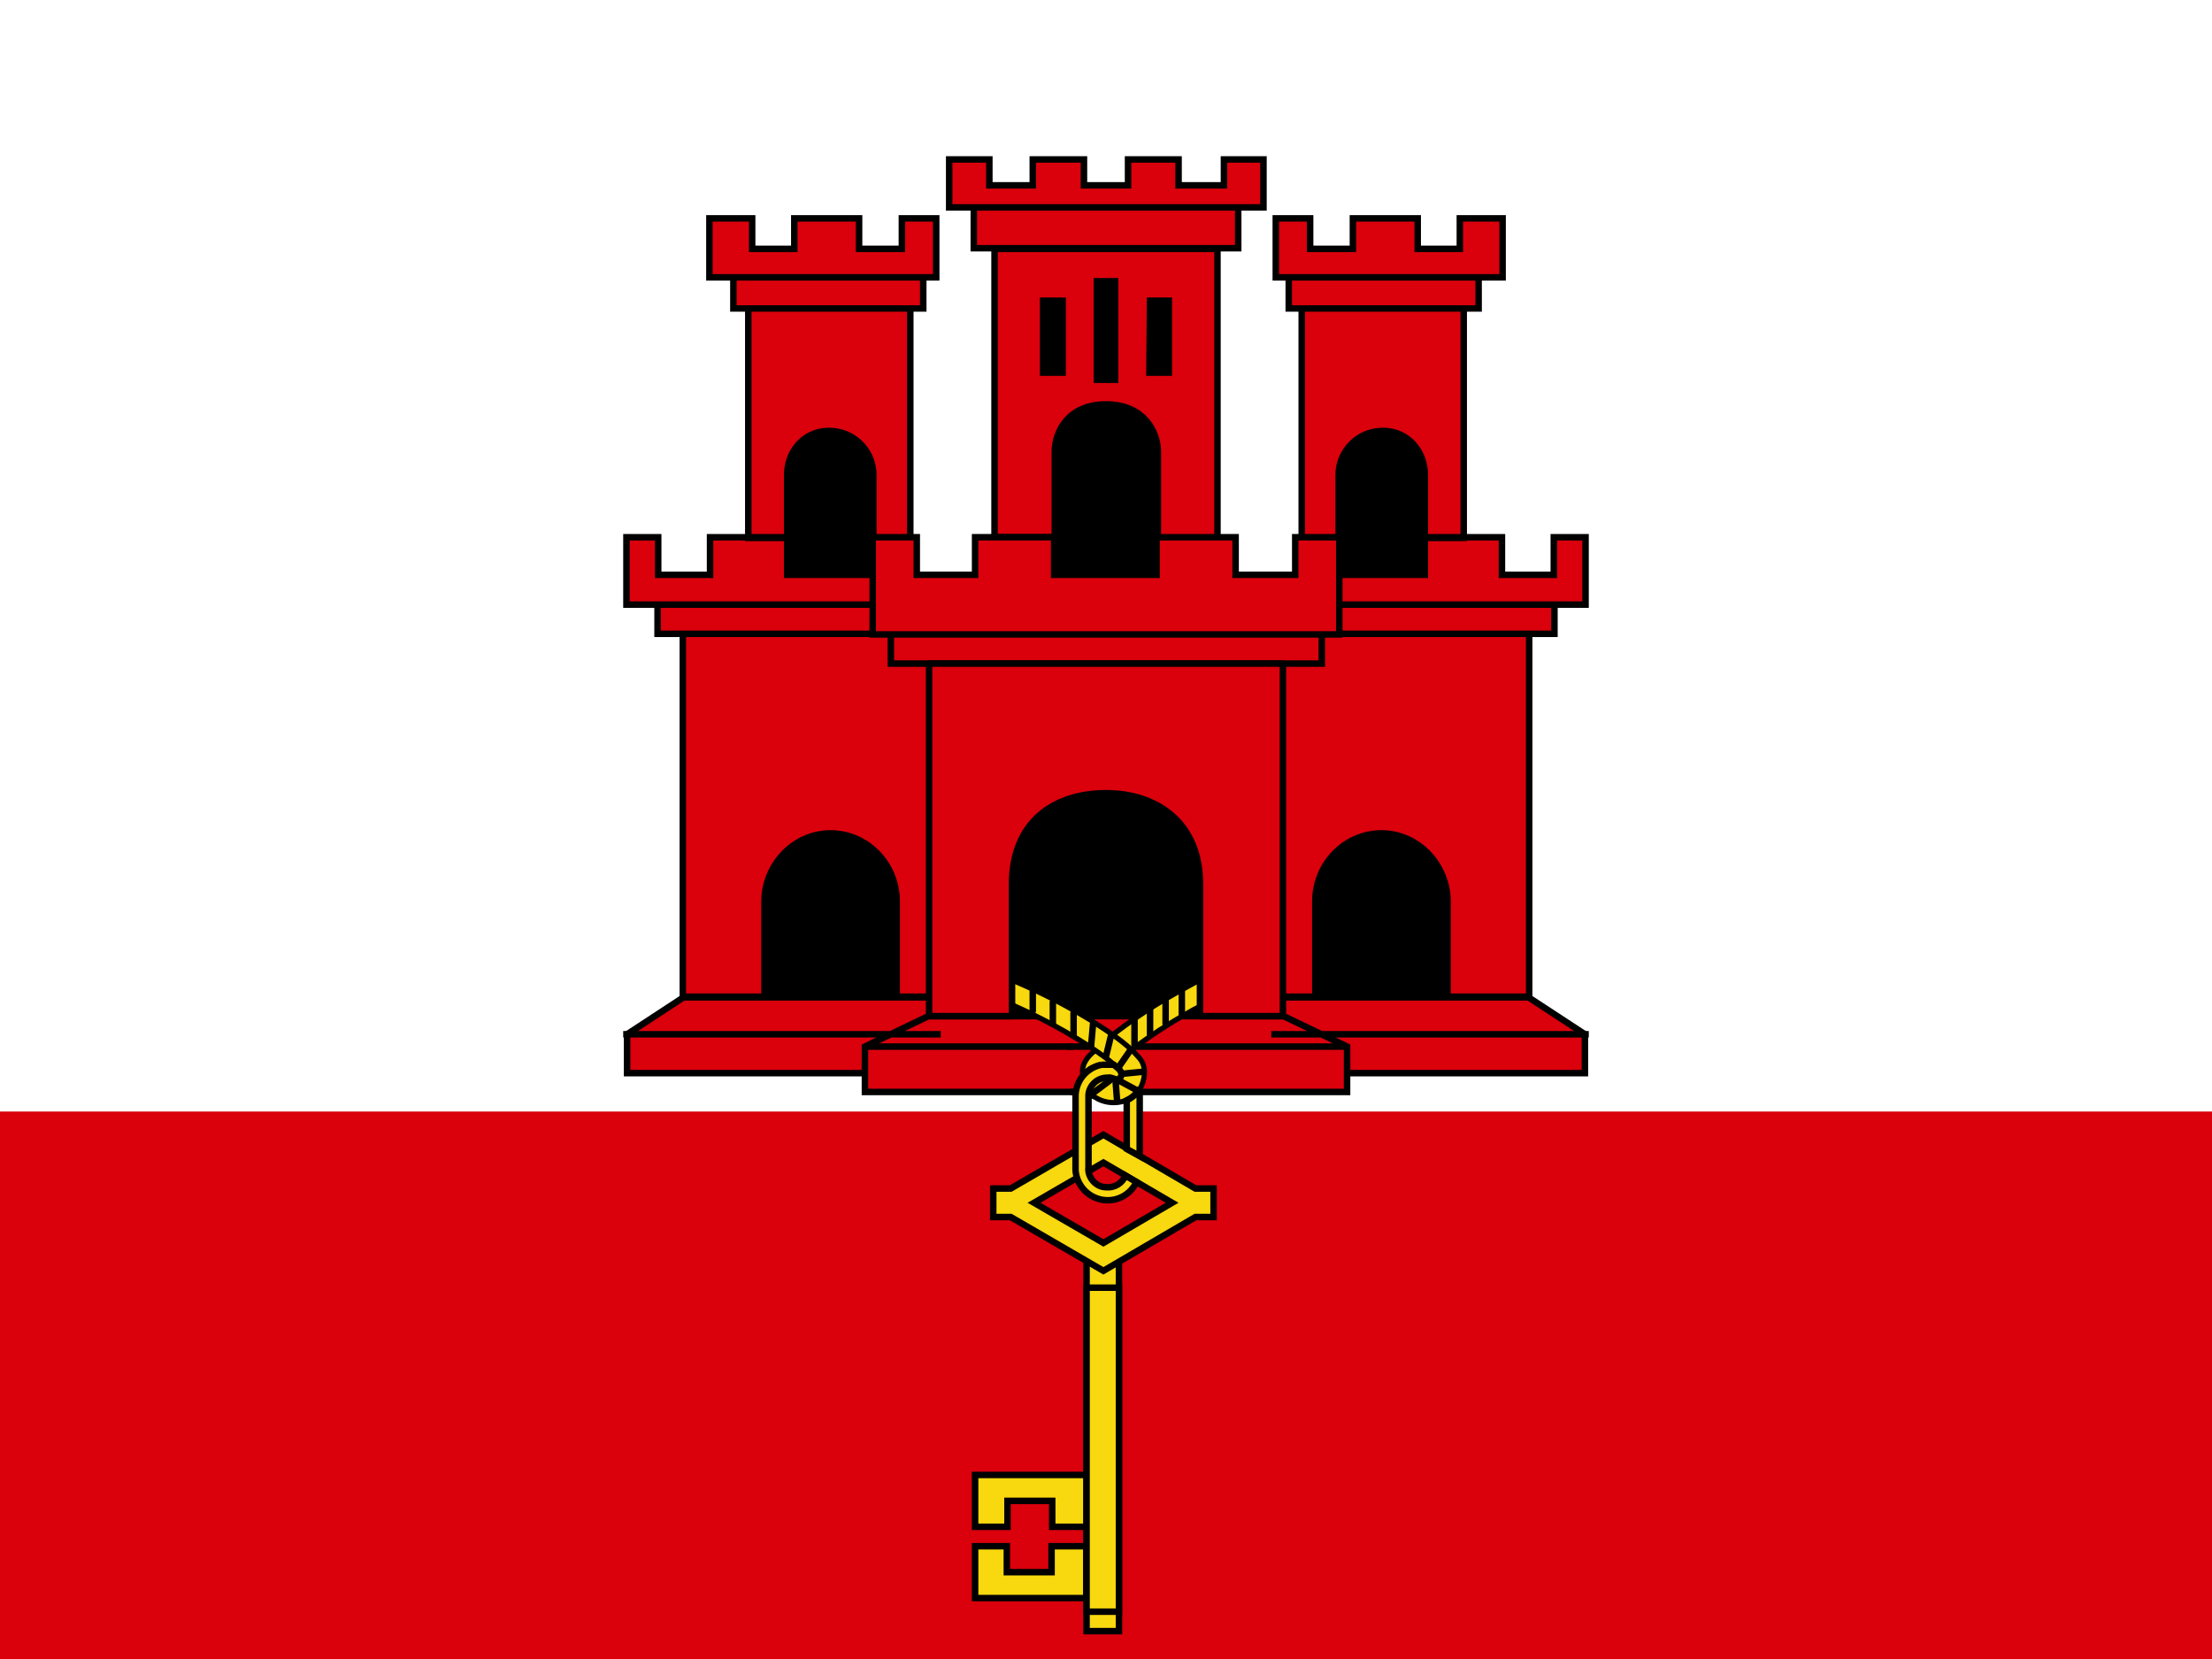
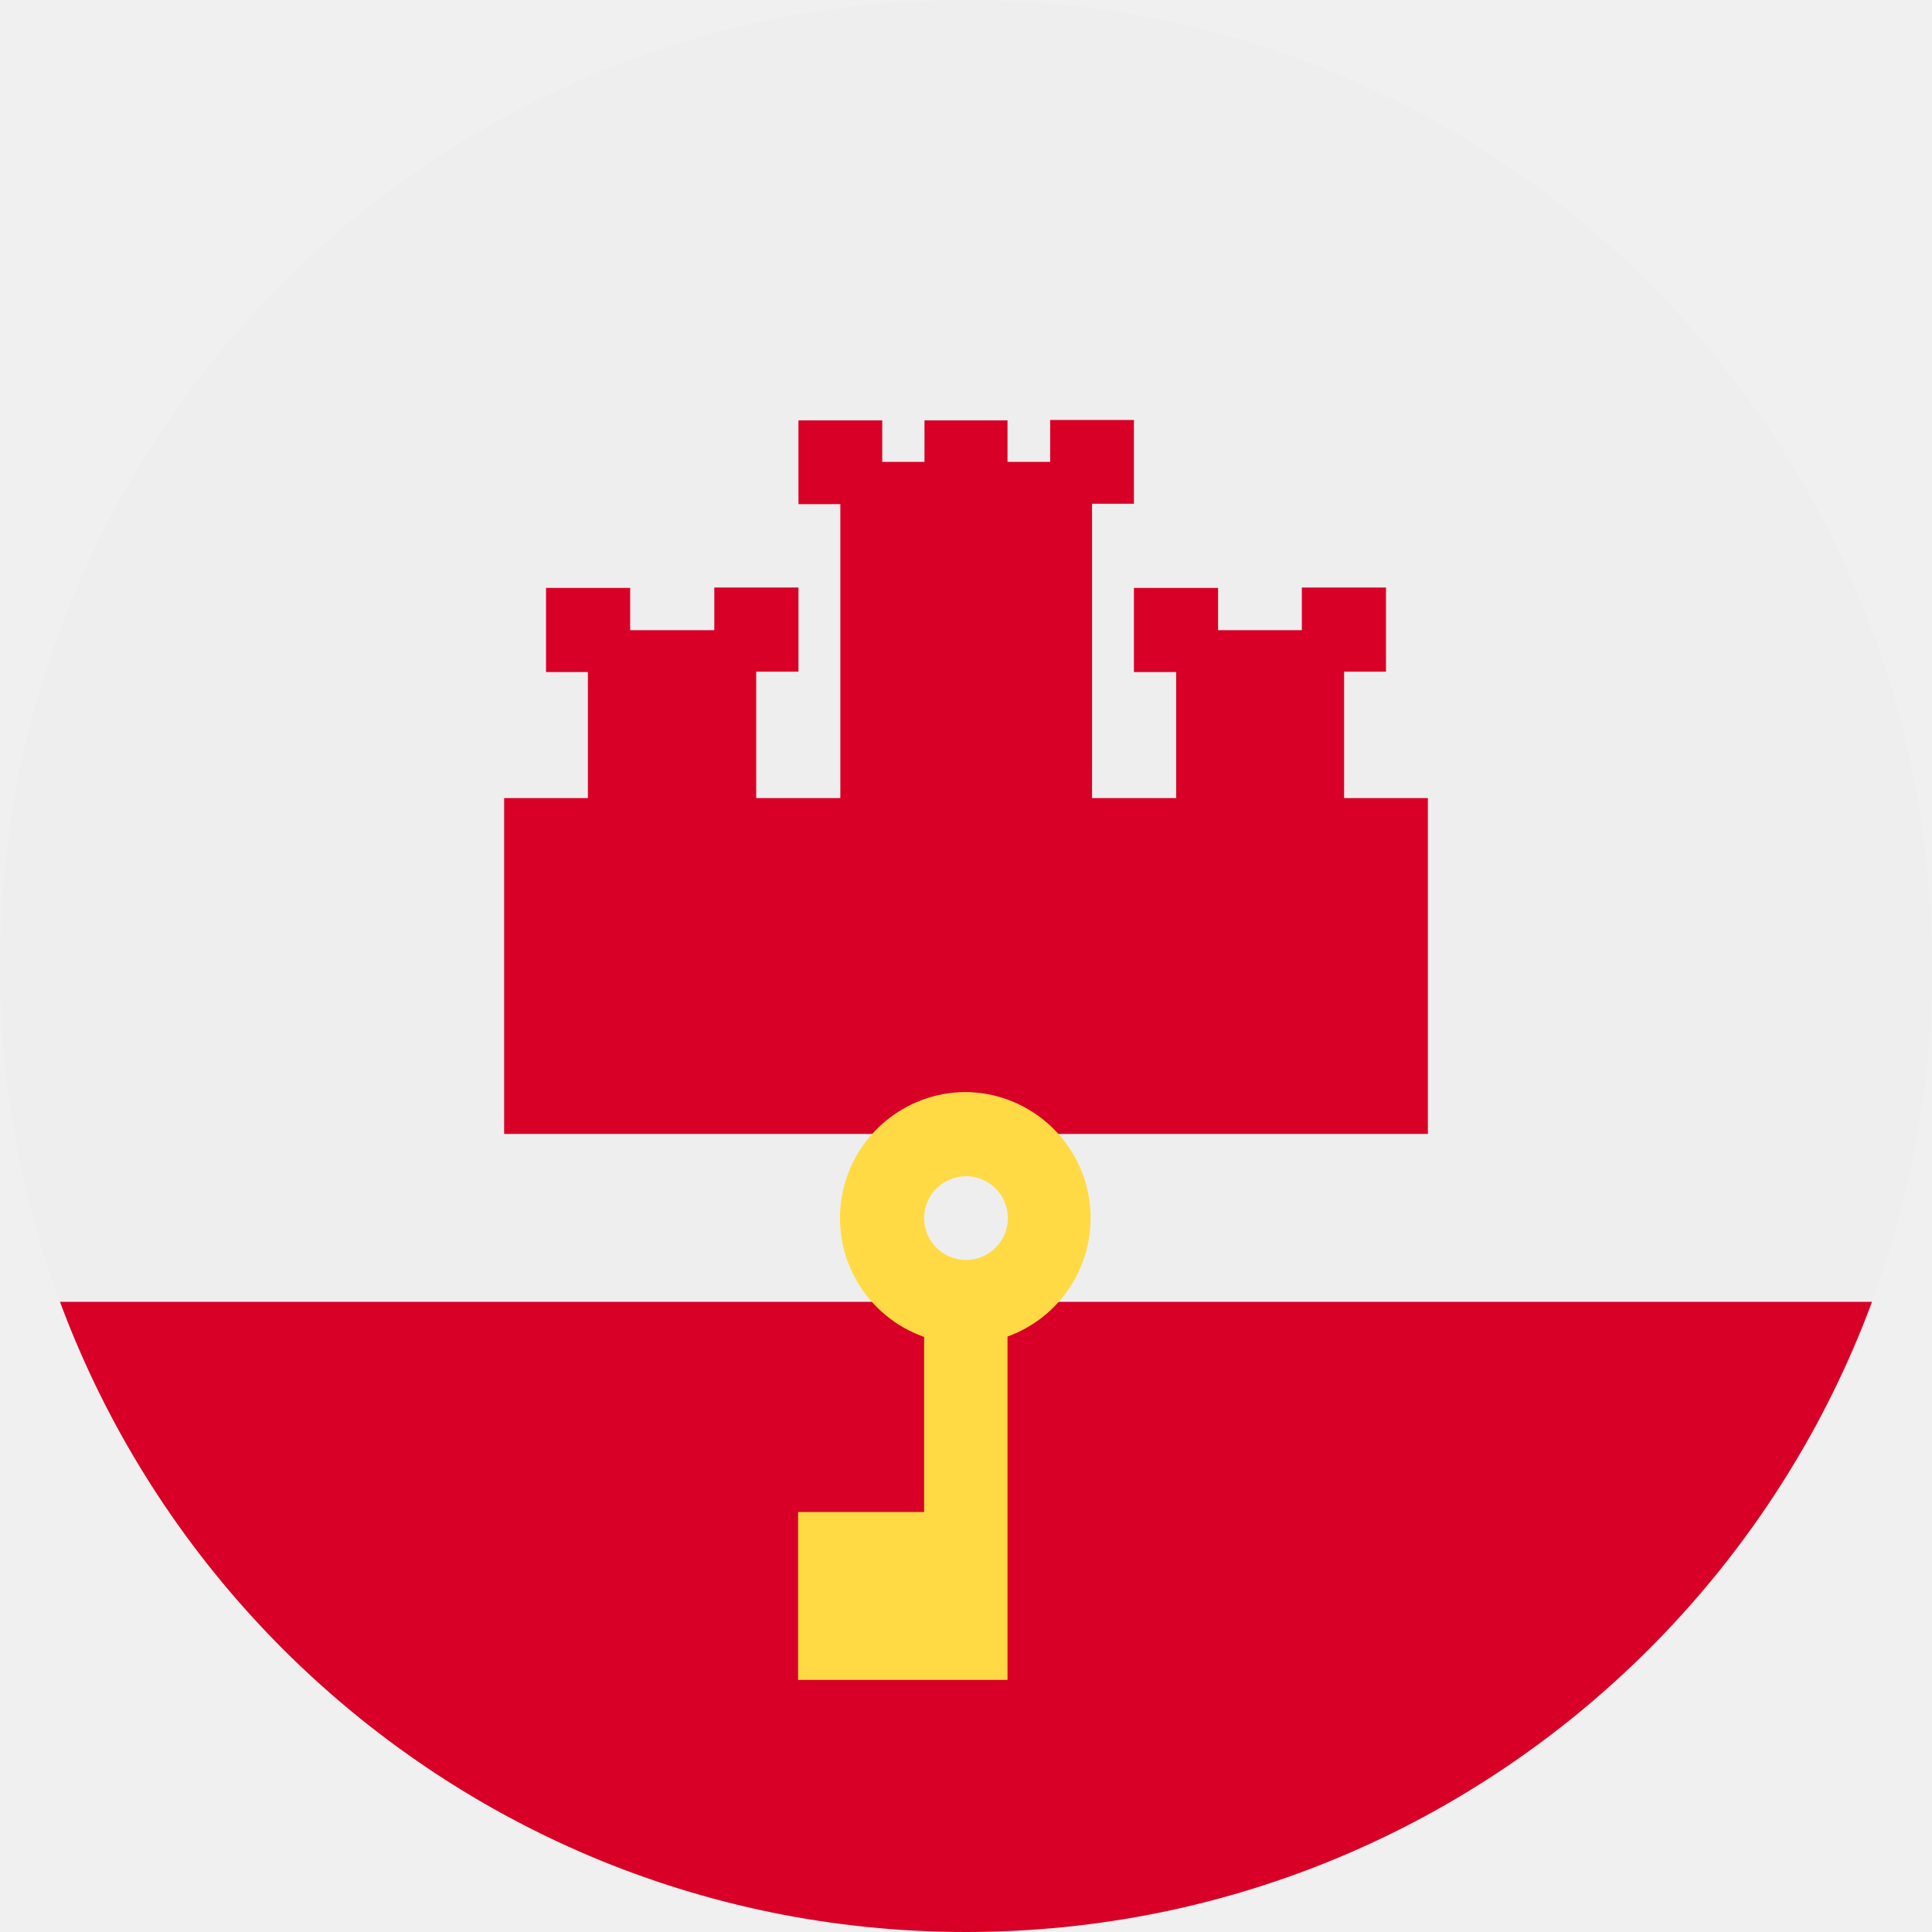
- <svg xmlns="http://www.w3.org/2000/svg" xmlns:xlink="http://www.w3.org/1999/xlink" id="flag-icons-gi" viewBox="0 0 640 480">
-   <path fill="#da000c" d="M0 0h640v480H0z" />
-   <path fill="#fff" d="M0 0h640v321.6H0z" />
-   <g stroke="#000" transform="translate(-160) scale(1.875)">
-     <g id="a" fill="#da000c" stroke-linecap="square">
-       <path fill="#000" stroke="none" d="M196.6 116.3h64v44h-64z" />
-       <path d="M229.8 153.9h-39l-8.7 5.7v6h47.7m-16.3-37c5.6 0 10.2 4.7 10.2 10.5v14.7h7.3v-56h-40.3v56h12.6v-14.7c0-5.6 4.5-10.5 10.2-10.5z" />
-       <path fill="#000" stroke="none" d="M204.5 60h18.6v34h-18.6z" />
-       <path d="M223 88.7h-16.2v-5.8h-11.9v5.8h-8v-5.8H182v10.4h41m-36.2 0h35v4.5h-35zm14-45.7V83h6v-9.7c0-3.6 2.5-6.6 6.1-6.8h.4a6.8 6.8 0 0 1 6.8 6.8V83h5.7V47.6zm-2.3-4.8v4.8h29.3v-4.8zm-3.7-9.1v9.1h35v-9.1h-5.3v4.7h-6.6v-4.7h-10v4.7h-6.5v-4.7zM182 159.6h48m31-2.8h-32.4l-9.8 4.7v7H261" />
-       <path stroke-linecap="butt" d="M218.8 161.5H262" />
-     </g>
-     <use width="100%" height="100%" transform="matrix(-1 0 0 1 512 0)" xlink:href="#a" />
-     <g fill="#f8d80e">
-       <g stroke-linecap="round">
-         <path stroke-width=".8" d="M273.3 150c-2.7 1-5 2.4-7.5 3.8a72.4 72.4 0 0 0-8.9 6c-1 .7-2 1.4-2.7 2.4-1 .8-2 2-1.8 3.5 0 .6.8-.8 1.4-.9a4.4 4.4 0 0 1 3.1-.4c1.3-1.4 3-2.3 4.4-3.4a77.4 77.4 0 0 1 13-7.6l-1-3.4z" />
-         <path d="M260.4 157.4v3.9m2.4-5.6v3.9m2.4-5.4v3.8m2.5-5.3v4" />
-         <path stroke-width=".8" d="m238.9 150.2-1.2 3.3a86.6 86.6 0 0 1 15.8 8c1.7 1.2 3.5 2.3 4.8 3.9.3.8-.5 1.5-1.3 1.2-.7-.2-1.5-.5-2.2 0-1.1.5-2.1 2.2-.5 2.7 2.4 1.6 6.1.9 7.2-1.8.6-1.4.7-3.2-.5-4.4-2-2.3-4.8-4-7.4-5.7a89.2 89.2 0 0 0-14.7-7.2z" />
-         <path d="m254 158-.3 3.4m3.1-1.7-.8 3.3m3.8-1-1.8 2.6m2.7 3.6-2.6-1.4m3.4-1.4-3 .3m-.8 4-.2-2.6m-1-.3-2.4 1.8m-9.4-15.7v3.1m6.3.3v3.5m-3.2-5.2v3.3" />
-       </g>
-       <path d="M235.8 227.6v8h5v-4h6.9v4h5.4v-8zm0 11v8H253v-8h-5.4v4h-6.9v-4z" />
-       <path d="M253 193.7h5v58h-5z" />
-       <path d="M253 198.7h5v50h-5zm2.6-19.3 10.6 6.2-10.6 6.2-10.7-6.2zm-14.3 4h-2.7v4.4h2.7l14.3 8.3 14.2-8.3h2.8v-4.4h-2.8l-14.2-8.3z" />
-       <path d="M255.3 164.3a5 5 0 0 0-4 5.1v11.2a5 5 0 0 0 4.6 4.6 4.9 4.9 0 0 0 4.8-2.8l-1.7-1a2.9 2.9 0 0 1-3 1.8c-1.6 0-2.9-1.6-2.7-3.1v-11.2a2.9 2.9 0 0 1 3-2.6c.6-.2 1.5.7 1.9 0 .6-.9-.4-1.5-1-2h-1.9zm5.8 3.9a5 5 0 0 1-1.9 1.6v7.5l2 1.1v-10.2z" />
-     </g>
-     <g fill="#da000c">
-       <path fill="#000" stroke="none" d="M240.8 38.4h29.3v53.2h-29.3z" />
-       <path d="M238.8 38.4v44.5h9.3V69.7c0-3 2-7.3 7.9-7.3s8 4.3 8 7.3V83h9.2V38.4zm15.8 5h2.8v15.2h-2.8zm-8.3 3h3v11.1h-3zm16.5 0h2.9v11.1h-3zM235.6 32v6.3h40.8V32zm-3.8-7.4V32h48.5v-7.4h-6.1v4h-7v-4h-7.8v4h-6.8v-4h-7.9v4H238v-4zm-9 73.2v4.6h66.5v-4.6z" />
-       <path d="M220 82.9v15h72v-15h-6.8v5.8H276v-5.8h-12.2v5.8H248v-5.8h-12.2v5.8h-9v-5.8z" />
-       <path stroke-linejoin="round" d="M228.7 102.4v54.4h12.8v-20.4c0-9.5 6.4-14 14.5-14 7.8 0 14.5 4.5 14.5 14v20.4h12.8v-54.4z" />
-     </g>
+ <svg xmlns="http://www.w3.org/2000/svg" width="512" height="512" viewBox="0 0 512 512">
+   <mask id="a">
+     <circle cx="256" cy="256" r="256" fill="#fff" />
+   </mask>
+   <g mask="url(#a)">
+     <path fill="#d80027" d="m0 345 256.3-31.3L512 345v167H0z" />
+     <path fill="#eee" d="M0 0h512v345H0z" />
+     <path fill="#d80027" d="M356.2 211.5V178h11.1v-22.3H345V167h-22.2v-11.2h-22.3v22.3h11.2v33.4h-22.3v-78h11.1v-22.2h-22.2v11.1H267v-11h-22v11h-11.2v-11h-22.2v22.2h11.1v77.9h-22.3V178h11.2v-22.3h-22.3V167H167v-11.2h-22.3v22.3h11.1v33.4h-22.2v89h244.8v-89z" />
+     <path fill="#ffda44" d="M256 289.4a33.4 33.4 0 0 0-11.1 64.9v46.4h-33.4v44.5H267v-91a33.4 33.4 0 0 0-11.1-64.8zm0 44.5a11.1 11.1 0 1 1 0-22.2 11.1 11.1 0 0 1 0 22.2z" />
  </g>
</svg>
